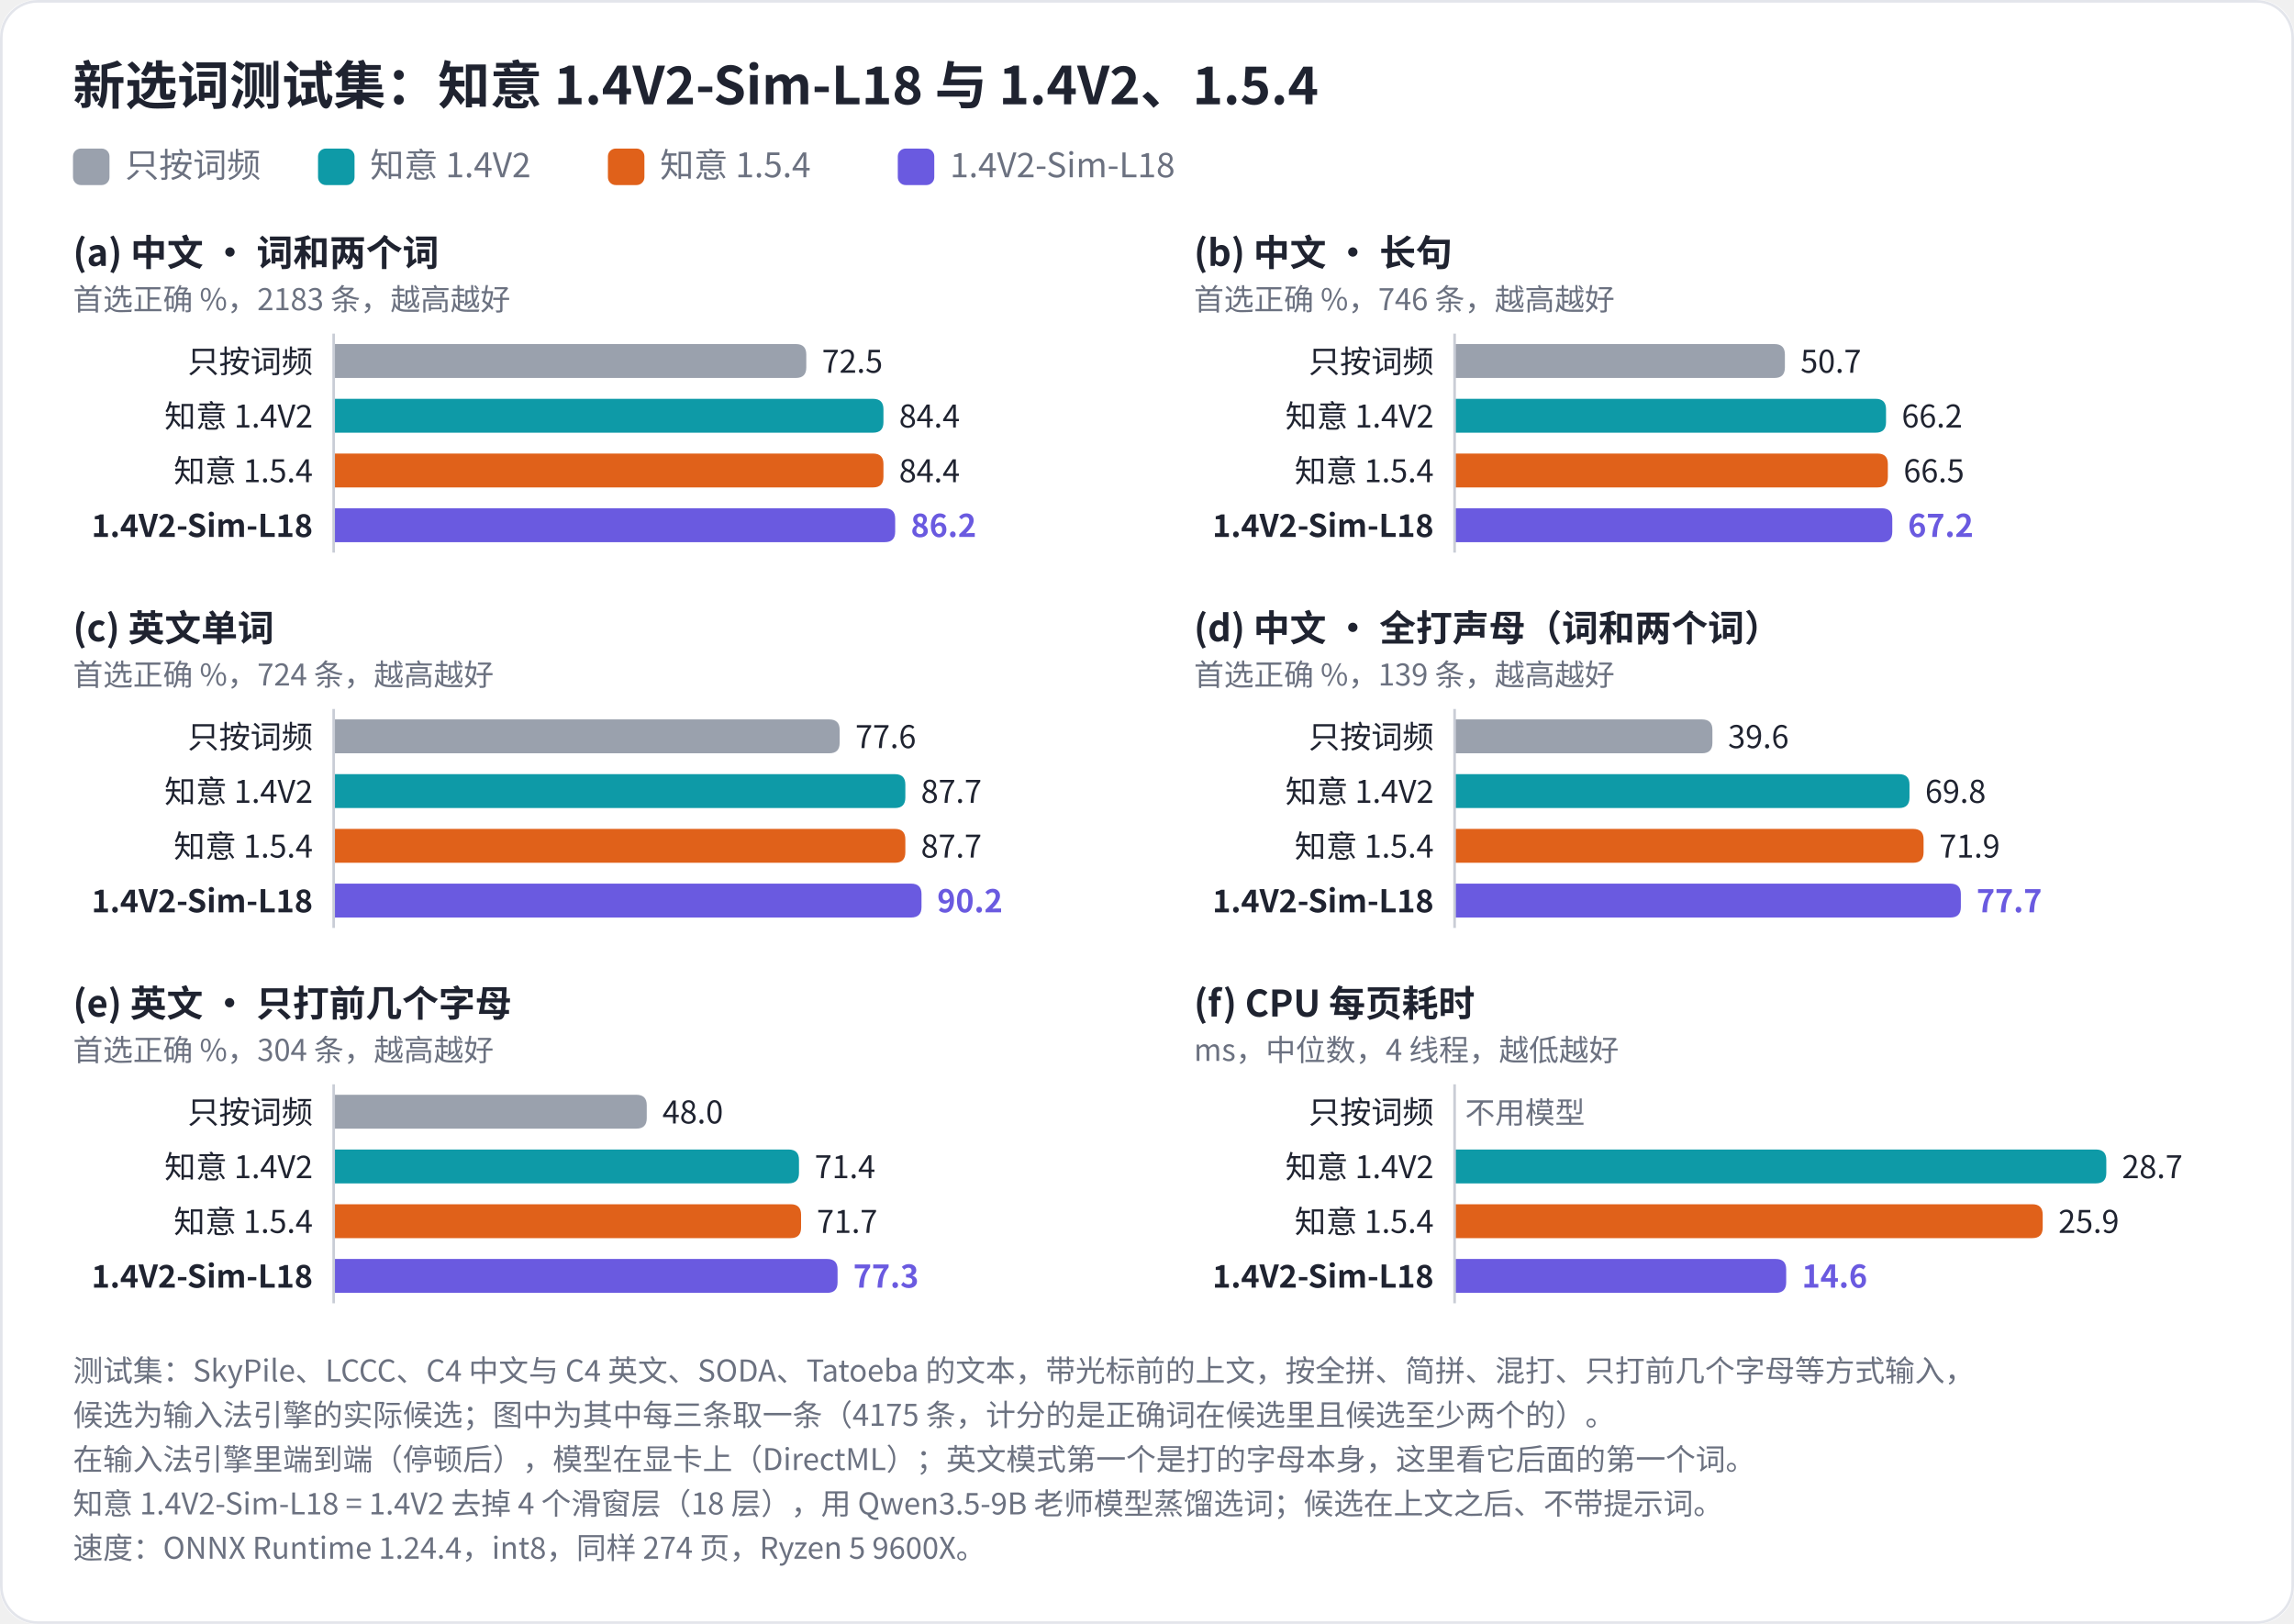
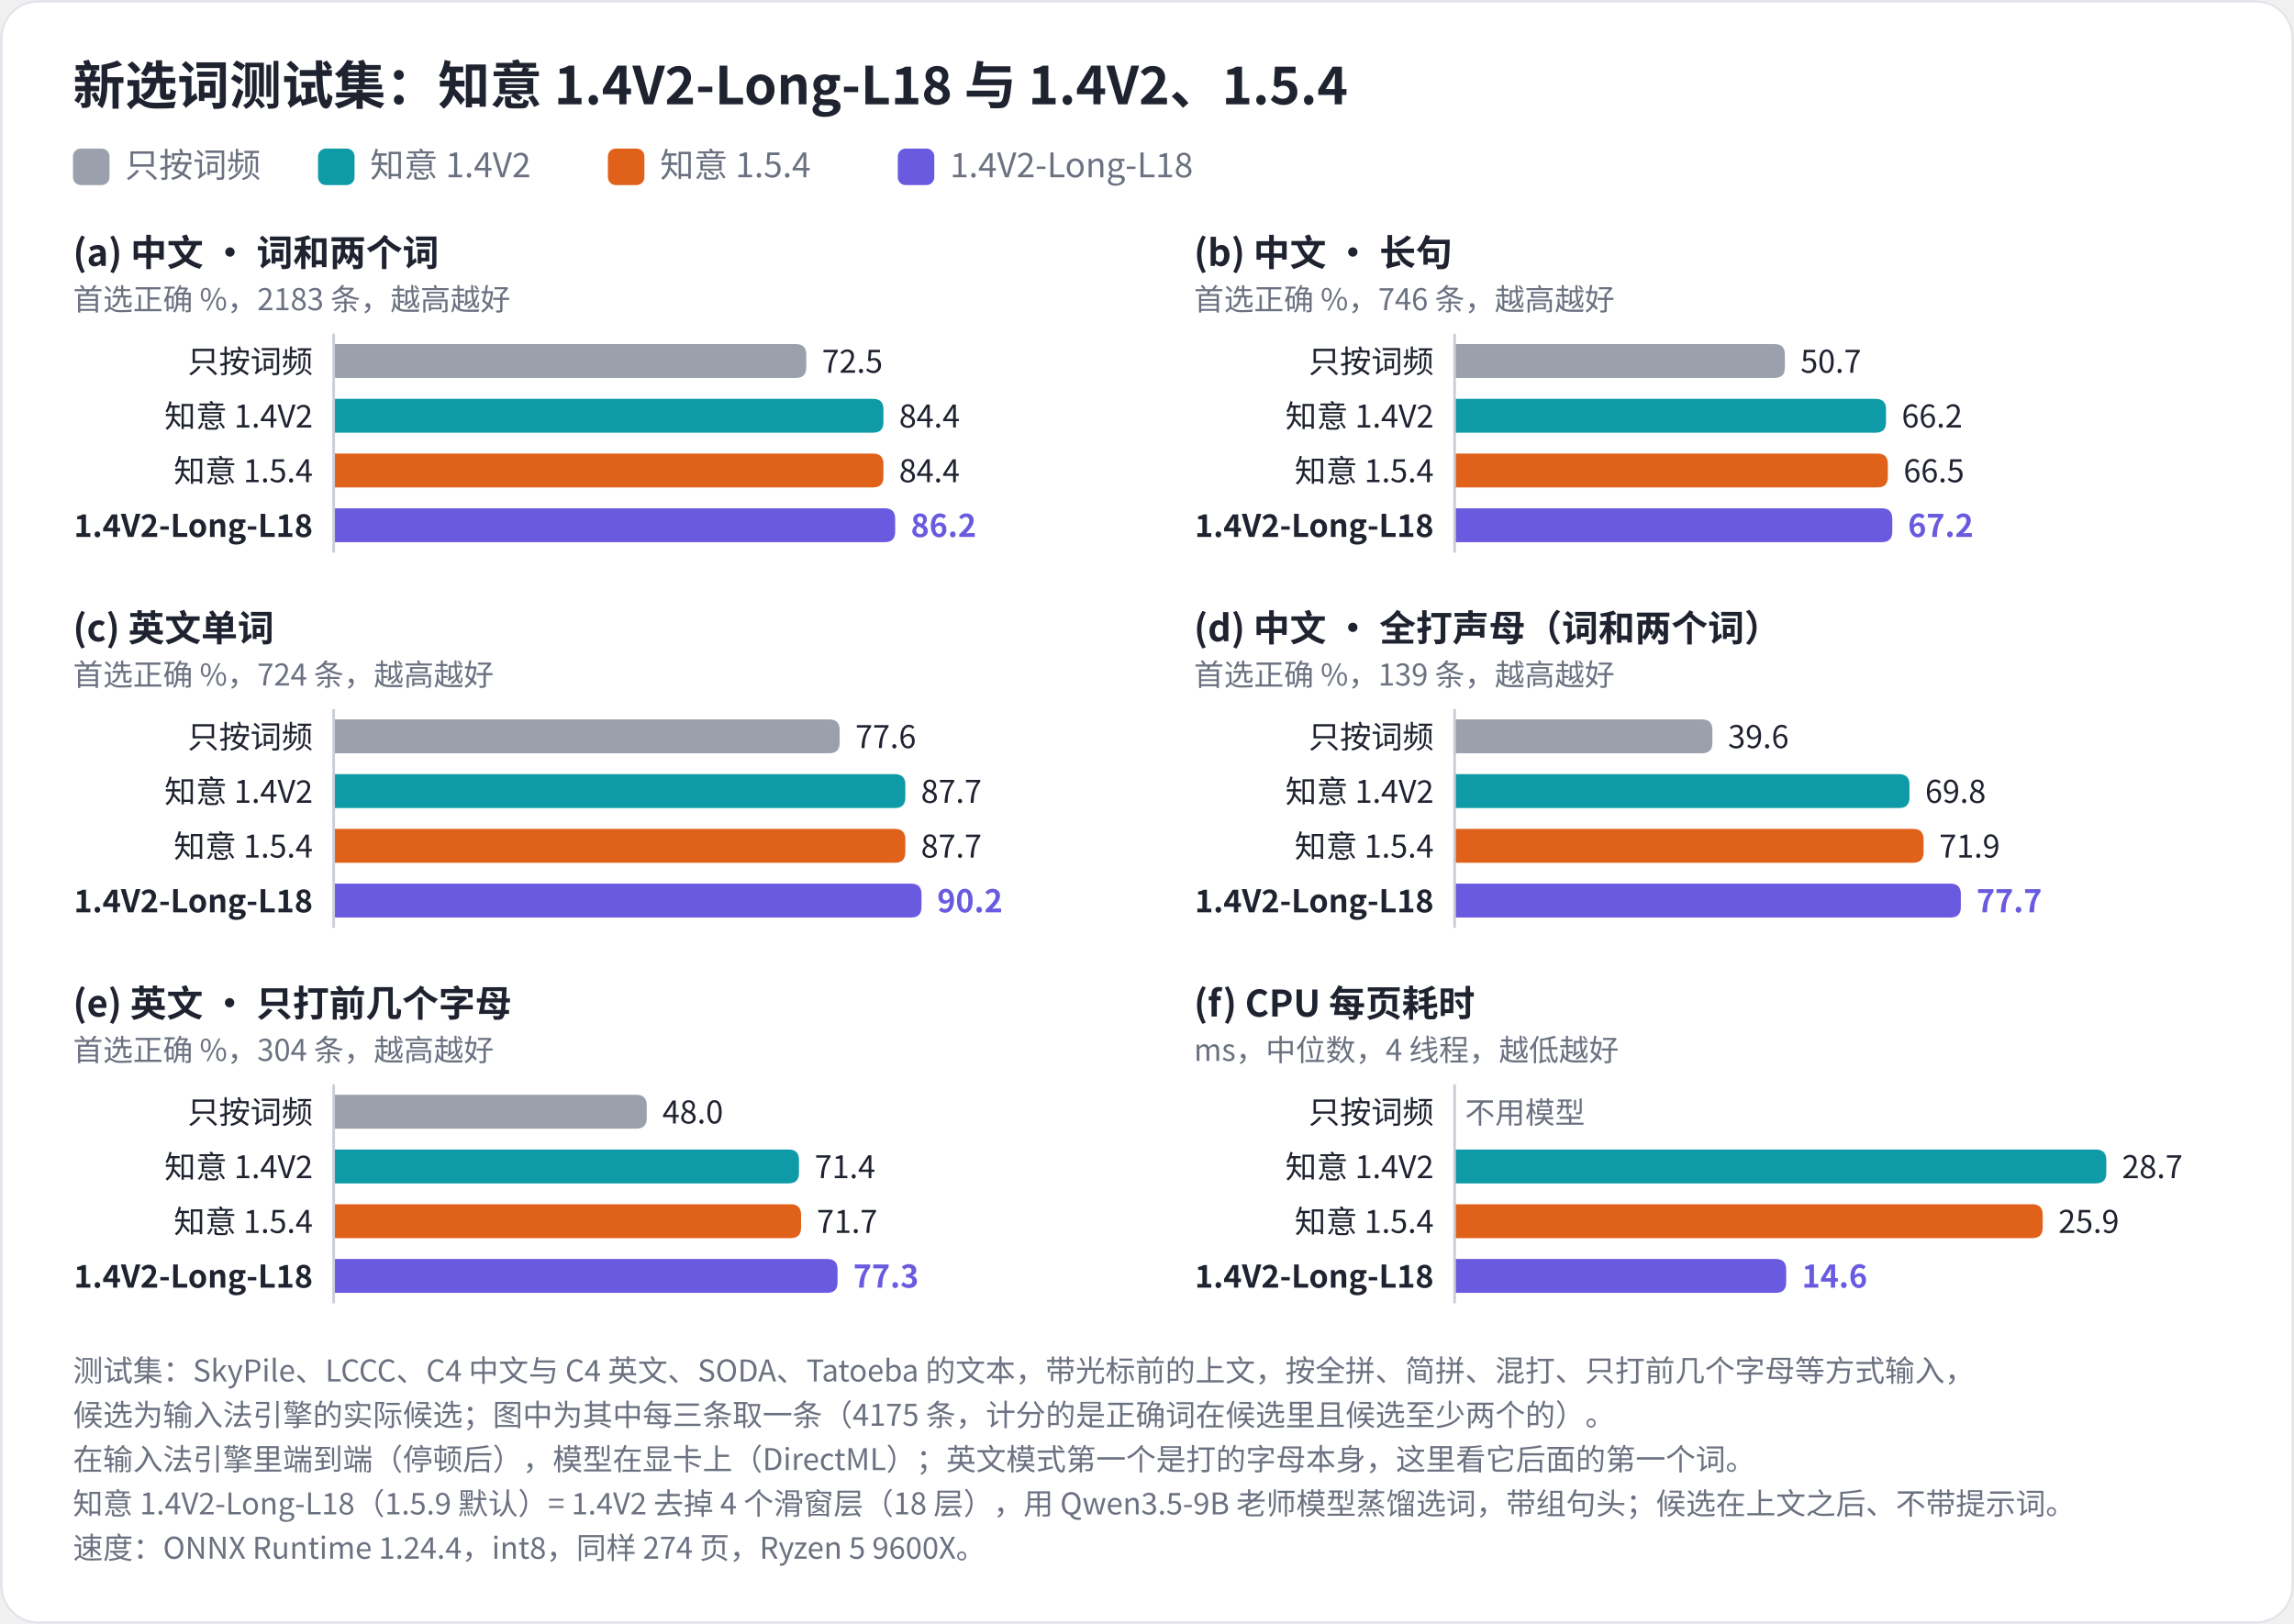
<svg xmlns="http://www.w3.org/2000/svg" width="880" height="623" viewBox="0 0 880 623" font-family="'Microsoft YaHei','PingFang SC','Noto Sans CJK SC','Segoe UI',sans-serif">
  <rect width="880" height="623" rx="14" fill="#FFFFFF" />
  <rect x="0.5" y="0.5" width="879" height="622" rx="14" fill="none" stroke="#E3E5EB" />
-   <text x="28" y="40" font-size="20" font-weight="700" fill="#1F2330">新选词测试集：知意 1.4V2-Sim-L18 与 1.4V2、1.5.4</text>
+   <text x="28" y="40" font-size="20" font-weight="700" fill="#1F2330">新选词测试集：知意 1.4V2-Long-L18 与 1.4V2、1.5.4</text>
  <rect x="28" y="57" width="14" height="14" rx="3" fill="#9AA1AD" />
  <text x="48" y="68" font-size="13" fill="#6B7180">只按词频</text>
  <rect x="122" y="57" width="14" height="14" rx="3" fill="#0E9AA7" />
  <text x="142" y="68" font-size="13" fill="#6B7180">知意 1.4V2</text>
  <rect x="233.2" y="57" width="14" height="14" rx="3" fill="#E0611A" />
  <text x="253.2" y="68" font-size="13" fill="#6B7180">知意 1.5.4</text>
  <rect x="344.4" y="57" width="14" height="14" rx="3" fill="#6A5AE0" />
-   <text x="364.4" y="68" font-size="13" fill="#6B7180">1.4V2-Sim-L18</text>
+   <text x="364.4" y="68" font-size="13" fill="#6B7180">1.4V2-Long-L18</text>
  <text x="28" y="102" font-size="14" font-weight="700" fill="#1F2330">(a) 中文 · 词和两个词</text>
  <text x="28" y="119" font-size="11.5" fill="#6B7180">首选正确 %，2183 条，越高越好</text>
  <text x="120" y="143" font-size="12" text-anchor="end" font-weight="400" fill="#1F2330">只按词频</text>
  <path d="M128,132 H305.3 Q309.3,132 309.3,136.0 V141.0 Q309.3,145 305.3,145 H128 Z" fill="#9AA1AD" />
  <text x="315.3" y="143" font-size="12" font-weight="400" fill="#1F2330">72.5</text>
  <text x="120" y="164" font-size="12" text-anchor="end" font-weight="400" fill="#1F2330">知意 1.4V2</text>
  <path d="M128,153 H334.9 Q338.9,153 338.9,157.0 V162.0 Q338.9,166 334.9,166 H128 Z" fill="#0E9AA7" />
  <text x="344.9" y="164" font-size="12" font-weight="400" fill="#1F2330">84.4</text>
  <text x="120" y="185" font-size="12" text-anchor="end" font-weight="400" fill="#1F2330">知意 1.5.4</text>
  <path d="M128,174 H334.9 Q338.9,174 338.9,178.0 V183.0 Q338.9,187 334.9,187 H128 Z" fill="#E0611A" />
  <text x="344.9" y="185" font-size="12" font-weight="400" fill="#1F2330">84.4</text>
-   <text x="120" y="206" font-size="12" text-anchor="end" font-weight="700" fill="#1F2330">1.4V2-Sim-L18</text>
+   <text x="120" y="206" font-size="12" text-anchor="end" font-weight="700" fill="#1F2330">1.4V2-Long-L18</text>
  <path d="M128,195 H339.4 Q343.4,195 343.4,199.0 V204.0 Q343.4,208 339.4,208 H128 Z" fill="#6A5AE0" />
  <text x="349.4" y="206" font-size="12" font-weight="700" fill="#6A5AE0">86.2</text>
  <line x1="128" y1="128" x2="128" y2="212" stroke="#C9CDD6" />
  <text x="458" y="102" font-size="14" font-weight="700" fill="#1F2330">(b) 中文 · 长句</text>
  <text x="458" y="119" font-size="11.5" fill="#6B7180">首选正确 %，746 条，越高越好</text>
  <text x="550" y="143" font-size="12" text-anchor="end" font-weight="400" fill="#1F2330">只按词频</text>
  <path d="M558,132 H680.7 Q684.7,132 684.7,136.0 V141.0 Q684.7,145 680.7,145 H558 Z" fill="#9AA1AD" />
  <text x="690.7" y="143" font-size="12" font-weight="400" fill="#1F2330">50.7</text>
  <text x="550" y="164" font-size="12" text-anchor="end" font-weight="400" fill="#1F2330">知意 1.4V2</text>
  <path d="M558,153 H719.5 Q723.5,153 723.5,157.0 V162.0 Q723.5,166 719.5,166 H558 Z" fill="#0E9AA7" />
  <text x="729.5" y="164" font-size="12" font-weight="400" fill="#1F2330">66.2</text>
  <text x="550" y="185" font-size="12" text-anchor="end" font-weight="400" fill="#1F2330">知意 1.5.4</text>
  <path d="M558,174 H720.2 Q724.2,174 724.2,178.0 V183.0 Q724.2,187 720.2,187 H558 Z" fill="#E0611A" />
  <text x="730.2" y="185" font-size="12" font-weight="400" fill="#1F2330">66.5</text>
-   <text x="550" y="206" font-size="12" text-anchor="end" font-weight="700" fill="#1F2330">1.4V2-Sim-L18</text>
+   <text x="550" y="206" font-size="12" text-anchor="end" font-weight="700" fill="#1F2330">1.4V2-Long-L18</text>
  <path d="M558,195 H721.9 Q725.9,195 725.9,199.0 V204.0 Q725.9,208 721.9,208 H558 Z" fill="#6A5AE0" />
  <text x="731.9" y="206" font-size="12" font-weight="700" fill="#6A5AE0">67.2</text>
  <line x1="558" y1="128" x2="558" y2="212" stroke="#C9CDD6" />
  <text x="28" y="246" font-size="14" font-weight="700" fill="#1F2330">(c) 英文单词</text>
  <text x="28" y="263" font-size="11.5" fill="#6B7180">首选正确 %，724 条，越高越好</text>
  <text x="120" y="287" font-size="12" text-anchor="end" font-weight="400" fill="#1F2330">只按词频</text>
  <path d="M128,276 H318.1 Q322.1,276 322.1,280.0 V285.0 Q322.1,289 318.1,289 H128 Z" fill="#9AA1AD" />
  <text x="328.1" y="287" font-size="12" font-weight="400" fill="#1F2330">77.6</text>
  <text x="120" y="308" font-size="12" text-anchor="end" font-weight="400" fill="#1F2330">知意 1.4V2</text>
  <path d="M128,297 H343.3 Q347.3,297 347.3,301.0 V306.0 Q347.3,310 343.3,310 H128 Z" fill="#0E9AA7" />
  <text x="353.3" y="308" font-size="12" font-weight="400" fill="#1F2330">87.7</text>
  <text x="120" y="329" font-size="12" text-anchor="end" font-weight="400" fill="#1F2330">知意 1.5.4</text>
  <path d="M128,318 H343.3 Q347.3,318 347.3,322.0 V327.0 Q347.3,331 343.3,331 H128 Z" fill="#E0611A" />
  <text x="353.3" y="329" font-size="12" font-weight="400" fill="#1F2330">87.7</text>
-   <text x="120" y="350" font-size="12" text-anchor="end" font-weight="700" fill="#1F2330">1.4V2-Sim-L18</text>
+   <text x="120" y="350" font-size="12" text-anchor="end" font-weight="700" fill="#1F2330">1.4V2-Long-L18</text>
  <path d="M128,339 H349.5 Q353.5,339 353.5,343.0 V348.0 Q353.5,352 349.5,352 H128 Z" fill="#6A5AE0" />
  <text x="359.5" y="350" font-size="12" font-weight="700" fill="#6A5AE0">90.2</text>
  <line x1="128" y1="272" x2="128" y2="356" stroke="#C9CDD6" />
  <text x="458" y="246" font-size="14" font-weight="700" fill="#1F2330">(d) 中文 · 全打声母（词和两个词）</text>
  <text x="458" y="263" font-size="11.5" fill="#6B7180">首选正确 %，139 条，越高越好</text>
  <text x="550" y="287" font-size="12" text-anchor="end" font-weight="400" fill="#1F2330">只按词频</text>
  <path d="M558,276 H652.9 Q656.9,276 656.9,280.0 V285.0 Q656.9,289 652.9,289 H558 Z" fill="#9AA1AD" />
  <text x="662.9" y="287" font-size="12" font-weight="400" fill="#1F2330">39.6</text>
  <text x="550" y="308" font-size="12" text-anchor="end" font-weight="400" fill="#1F2330">知意 1.4V2</text>
  <path d="M558,297 H728.5 Q732.5,297 732.5,301.0 V306.0 Q732.5,310 728.5,310 H558 Z" fill="#0E9AA7" />
  <text x="738.5" y="308" font-size="12" font-weight="400" fill="#1F2330">69.8</text>
  <text x="550" y="329" font-size="12" text-anchor="end" font-weight="400" fill="#1F2330">知意 1.5.4</text>
  <path d="M558,318 H733.9 Q737.9,318 737.9,322.0 V327.0 Q737.9,331 733.9,331 H558 Z" fill="#E0611A" />
  <text x="743.9" y="329" font-size="12" font-weight="400" fill="#1F2330">71.9</text>
-   <text x="550" y="350" font-size="12" text-anchor="end" font-weight="700" fill="#1F2330">1.4V2-Sim-L18</text>
+   <text x="550" y="350" font-size="12" text-anchor="end" font-weight="700" fill="#1F2330">1.4V2-Long-L18</text>
  <path d="M558,339 H748.2 Q752.2,339 752.2,343.0 V348.0 Q752.2,352 748.2,352 H558 Z" fill="#6A5AE0" />
  <text x="758.2" y="350" font-size="12" font-weight="700" fill="#6A5AE0">77.7</text>
  <line x1="558" y1="272" x2="558" y2="356" stroke="#C9CDD6" />
  <text x="28" y="390" font-size="14" font-weight="700" fill="#1F2330">(e) 英文 · 只打前几个字母</text>
  <text x="28" y="407" font-size="11.5" fill="#6B7180">首选正确 %，304 条，越高越好</text>
  <text x="120" y="431" font-size="12" text-anchor="end" font-weight="400" fill="#1F2330">只按词频</text>
  <path d="M128,420 H244.1 Q248.1,420 248.1,424.0 V429.0 Q248.1,433 244.1,433 H128 Z" fill="#9AA1AD" />
  <text x="254.1" y="431" font-size="12" font-weight="400" fill="#1F2330">48.0</text>
  <text x="120" y="452" font-size="12" text-anchor="end" font-weight="400" fill="#1F2330">知意 1.4V2</text>
  <path d="M128,441 H302.5 Q306.5,441 306.5,445.0 V450.0 Q306.5,454 302.5,454 H128 Z" fill="#0E9AA7" />
  <text x="312.5" y="452" font-size="12" font-weight="400" fill="#1F2330">71.4</text>
  <text x="120" y="473" font-size="12" text-anchor="end" font-weight="400" fill="#1F2330">知意 1.5.4</text>
  <path d="M128,462 H303.3 Q307.3,462 307.3,466.0 V471.0 Q307.3,475 303.3,475 H128 Z" fill="#E0611A" />
  <text x="313.3" y="473" font-size="12" font-weight="400" fill="#1F2330">71.7</text>
-   <text x="120" y="494" font-size="12" text-anchor="end" font-weight="700" fill="#1F2330">1.4V2-Sim-L18</text>
+   <text x="120" y="494" font-size="12" text-anchor="end" font-weight="700" fill="#1F2330">1.4V2-Long-L18</text>
  <path d="M128,483 H317.3 Q321.3,483 321.3,487.0 V492.0 Q321.3,496 317.3,496 H128 Z" fill="#6A5AE0" />
  <text x="327.3" y="494" font-size="12" font-weight="700" fill="#6A5AE0">77.3</text>
  <line x1="128" y1="416" x2="128" y2="500" stroke="#C9CDD6" />
  <text x="458" y="390" font-size="14" font-weight="700" fill="#1F2330">(f) CPU 每页耗时</text>
  <text x="458" y="407" font-size="11.5" fill="#6B7180">ms，中位数，4 线程，越低越好</text>
  <text x="550" y="431" font-size="12" text-anchor="end" font-weight="400" fill="#1F2330">只按词频</text>
  <text x="562" y="431" font-size="11.5" fill="#6B7180">不用模型</text>
  <text x="550" y="452" font-size="12" text-anchor="end" font-weight="400" fill="#1F2330">知意 1.4V2</text>
  <path d="M558,441 H804.0 Q808.0,441 808.0,445.0 V450.0 Q808.0,454 804.0,454 H558 Z" fill="#0E9AA7" />
  <text x="814.0" y="452" font-size="12" font-weight="400" fill="#1F2330">28.7</text>
  <text x="550" y="473" font-size="12" text-anchor="end" font-weight="400" fill="#1F2330">知意 1.5.4</text>
  <path d="M558,462 H779.6 Q783.6,462 783.6,466.0 V471.0 Q783.6,475 779.6,475 H558 Z" fill="#E0611A" />
  <text x="789.6" y="473" font-size="12" font-weight="400" fill="#1F2330">25.9</text>
-   <text x="550" y="494" font-size="12" text-anchor="end" font-weight="700" fill="#1F2330">1.4V2-Sim-L18</text>
+   <text x="550" y="494" font-size="12" text-anchor="end" font-weight="700" fill="#1F2330">1.4V2-Long-L18</text>
  <path d="M558,483 H681.2 Q685.2,483 685.2,487.0 V492.0 Q685.2,496 681.2,496 H558 Z" fill="#6A5AE0" />
  <text x="691.2" y="494" font-size="12" font-weight="700" fill="#6A5AE0">14.6</text>
  <line x1="558" y1="416" x2="558" y2="500" stroke="#C9CDD6" />
  <text x="28" y="530" font-size="11.5" fill="#6B7180">测试集：SkyPile、LCCC、C4 中文与 C4 英文、SODA、Tatoeba 的文本，带光标前的上文，按全拼、简拼、混打、只打前几个字母等方式输入，</text>
  <text x="28" y="547" font-size="11.5" fill="#6B7180">候选为输入法引擎的实际候选；图中为其中每三条取一条（4175 条，计分的是正确词在候选里且候选至少两个的）。</text>
  <text x="28" y="564" font-size="11.5" fill="#6B7180">在输入法引擎里端到端（停顿后），模型在显卡上（DirectML）；英文模式第一个是打的字母本身，这里看它后面的第一个词。</text>
-   <text x="28" y="581" font-size="11.5" fill="#6B7180">知意 1.4V2-Sim-L18 = 1.4V2 去掉 4 个滑窗层（18 层），用 Qwen3.5-9B 老师模型蒸馏选词；候选在上文之后、不带提示词。</text>
+   <text x="28" y="581" font-size="11.5" fill="#6B7180">知意 1.4V2-Long-L18（1.5.9 默认）= 1.4V2 去掉 4 个滑窗层（18 层），用 Qwen3.5-9B 老师模型蒸馏选词，带组句头；候选在上文之后、不带提示词。</text>
  <text x="28" y="598" font-size="11.5" fill="#6B7180">速度：ONNX Runtime 1.24.4，int8，同样 274 页，Ryzen 5 9600X。</text>
</svg>
